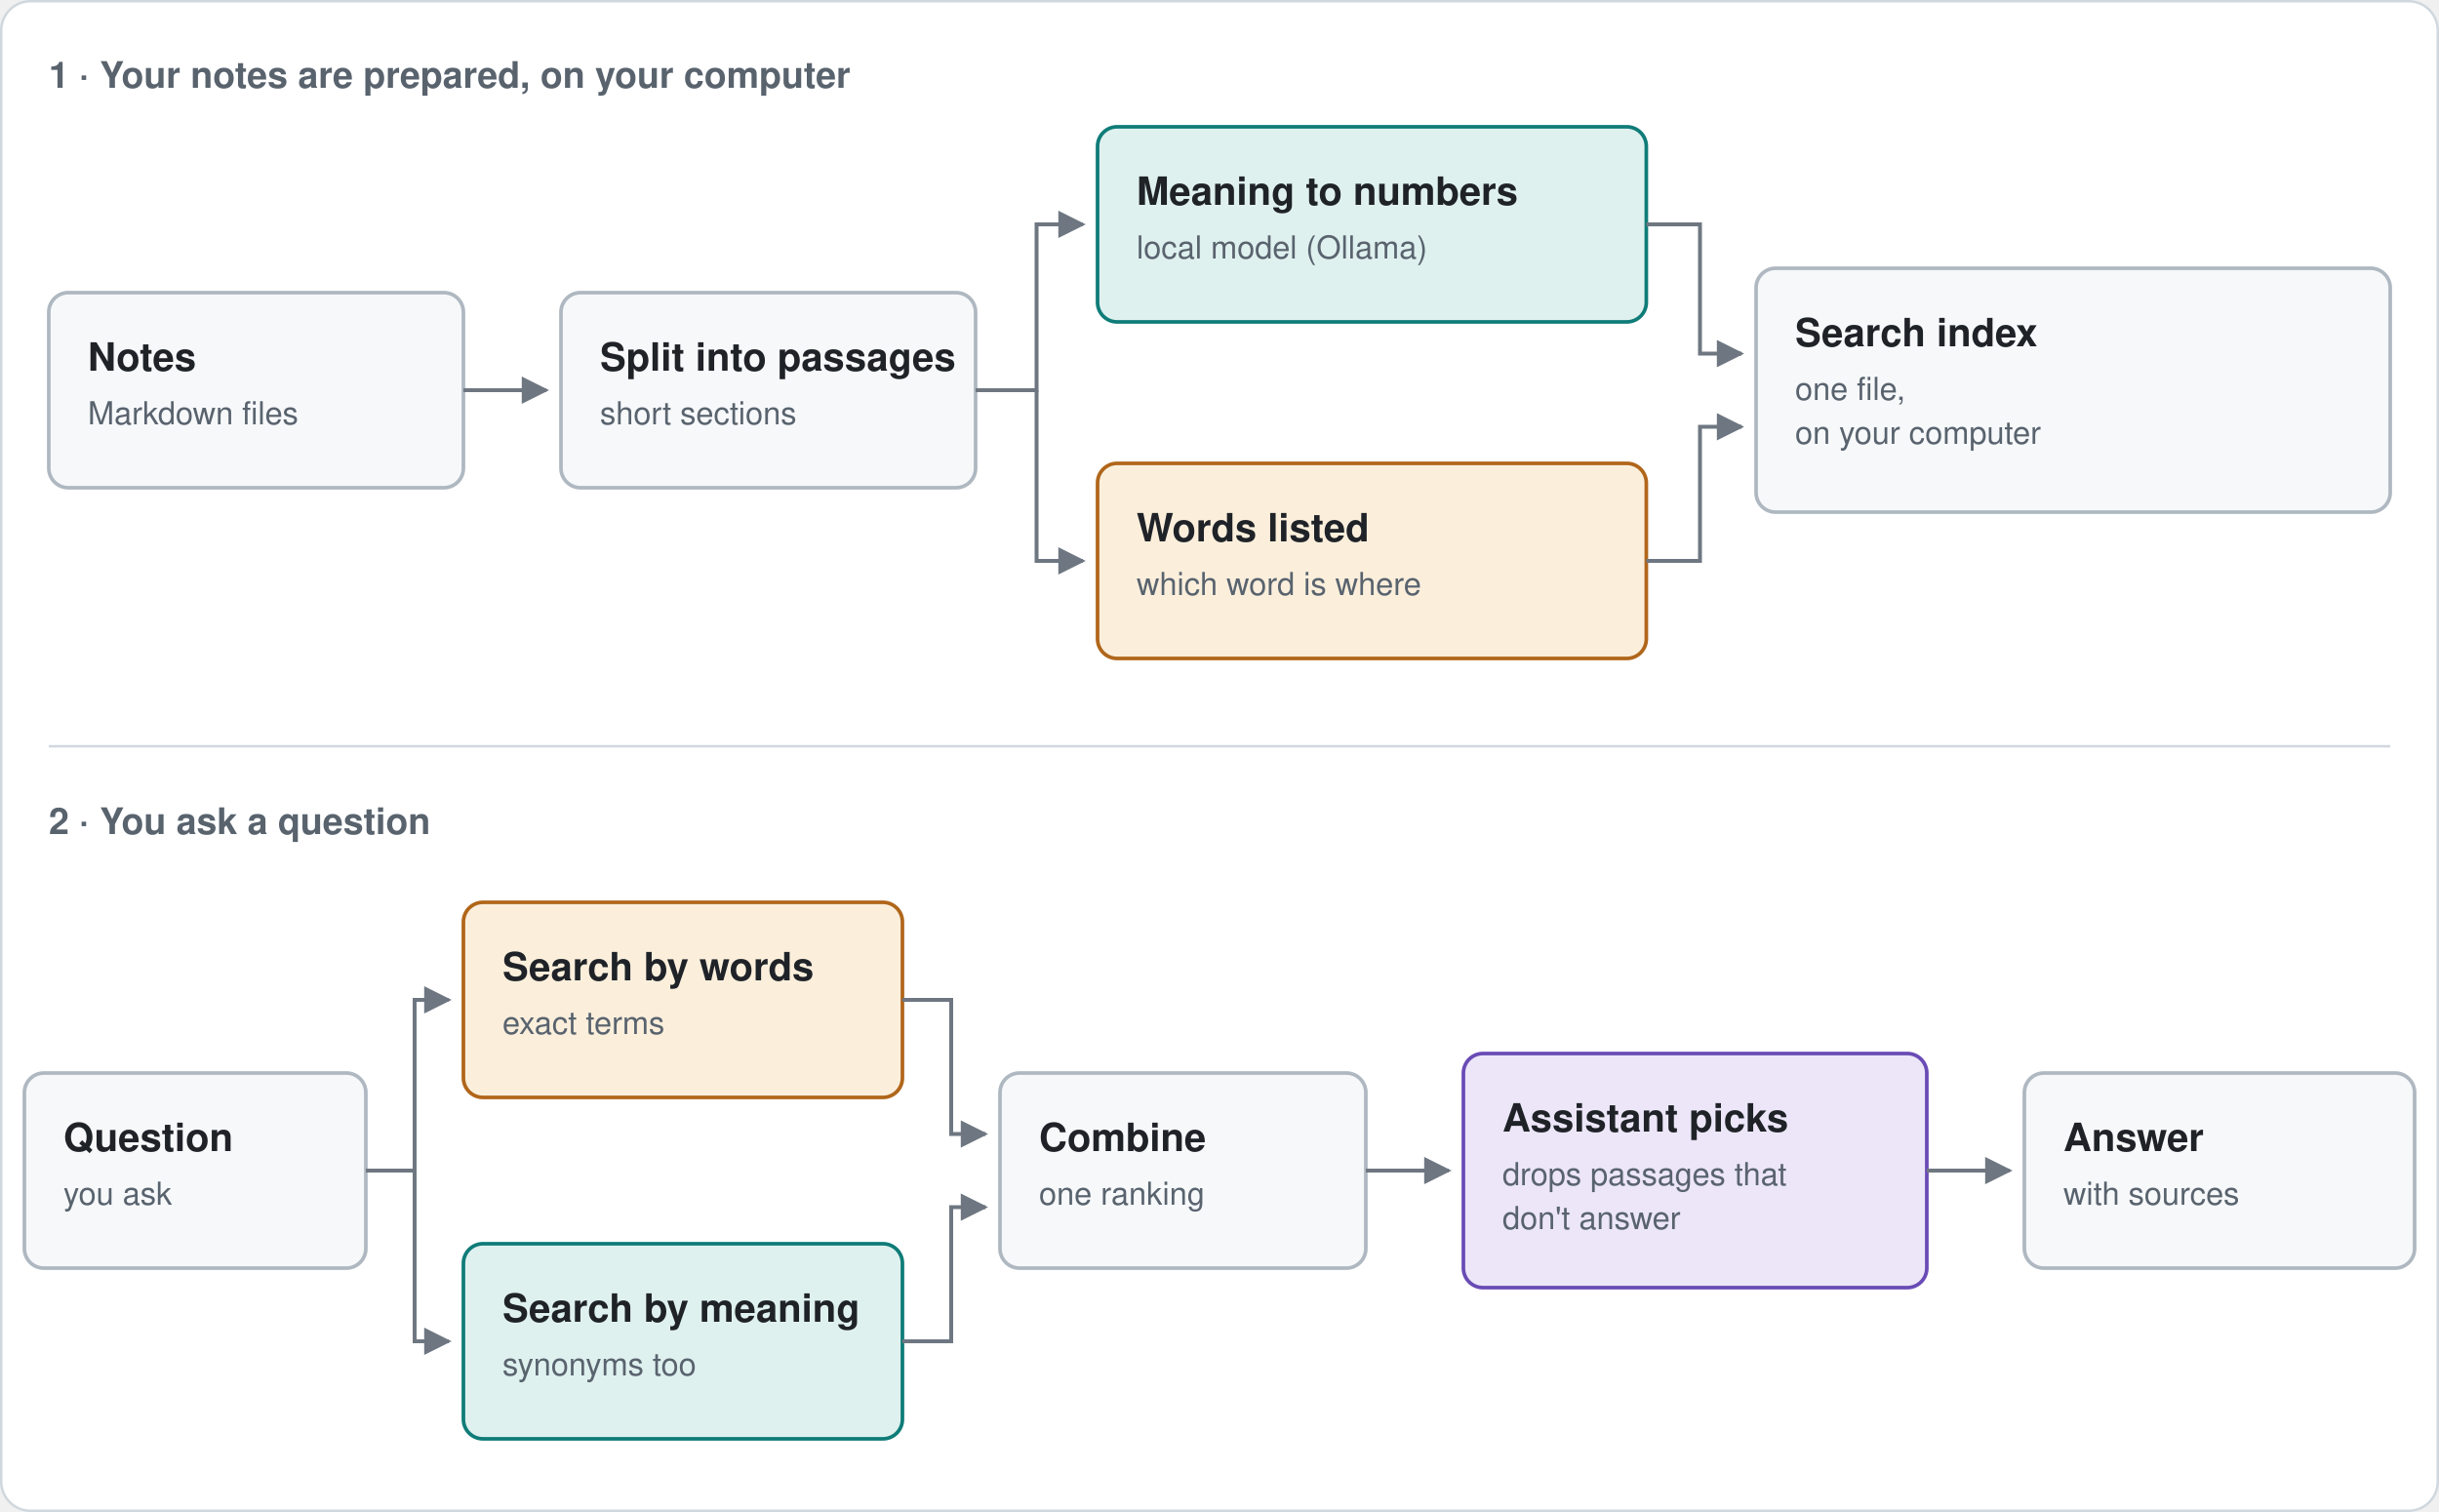
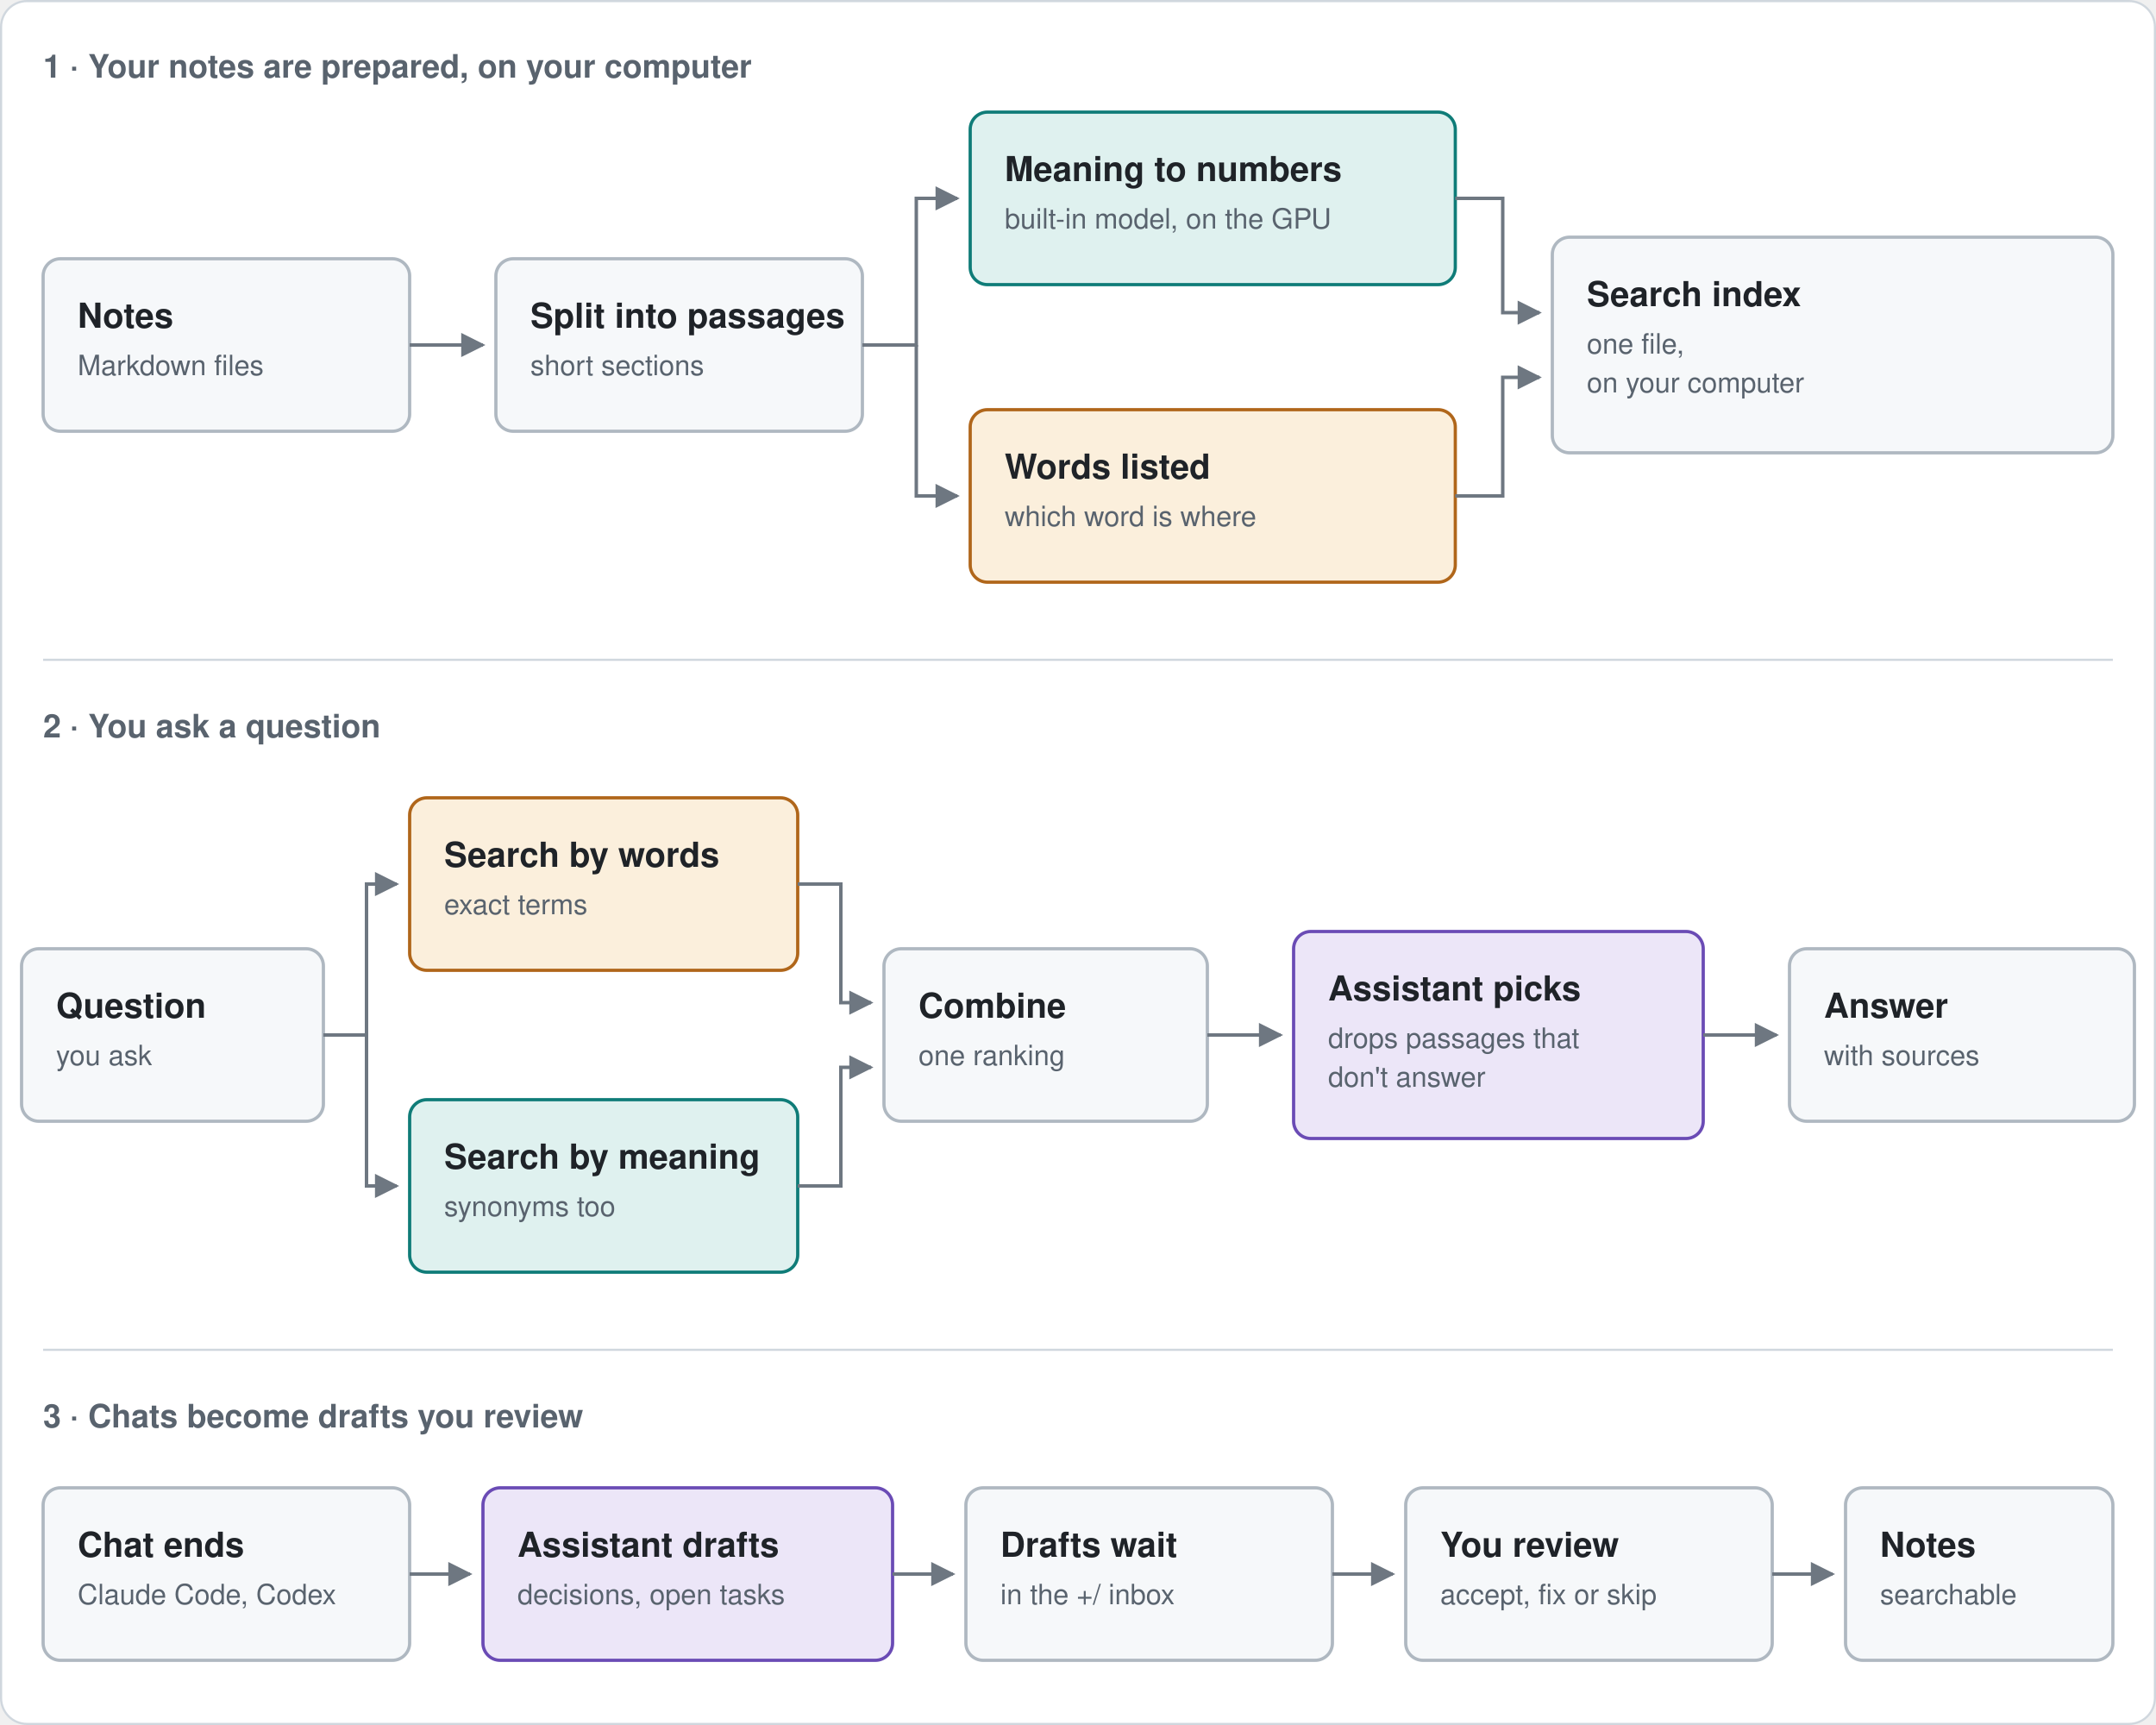
- <svg xmlns="http://www.w3.org/2000/svg" viewBox="0 0 1000 620" width="1000" height="620" role="img" aria-label="How Carry works: notes are split into passages and indexed by words and by meaning on your computer; a question is searched both ways, the results are combined, your assistant keeps the passages that answer and replies with sources.">
+ <svg xmlns="http://www.w3.org/2000/svg" viewBox="0 0 1000 800" width="1000" height="800" role="img" aria-label="How Carry works: notes are split into passages and indexed by words and by meaning on your computer; a question is searched both ways, the results are combined, your assistant keeps the passages that answer and replies with sources. When a chat ends, the assistant drafts its decisions and open tasks into the +/ inbox; you accept, fix or skip each one before it becomes a note.">
  <style>text{font-family:-apple-system,BlinkMacSystemFont,"Segoe UI",Helvetica,Arial,sans-serif;fill:#1f2328}.t{font-size:16px;font-weight:600}.s{font-size:13px;fill:#59636e}.h{font-size:15px;font-weight:600;fill:#59636e}</style>
  <defs>
    <marker id="h" viewBox="0 0 10 10" refX="9" refY="5" markerWidth="7" markerHeight="7" orient="auto">
      <path d="M0 0L10 5L0 10z" fill="#6e7781" />
    </marker>
  </defs>
-   <rect x="0.5" y="0.5" width="999" height="619" rx="12" fill="#ffffff" stroke="#d0d7de" />
+   <rect x="0.5" y="0.5" width="999" height="799" rx="12" fill="#ffffff" stroke="#d0d7de" />
  <text x="20" y="36" class="h">1 · Your notes are prepared, on your computer</text>
  <rect x="20" y="120" width="170" height="80" rx="8" fill="#f6f8fa" stroke="#afb8c1" stroke-width="1.5" />
  <text x="36" y="152" class="t">Notes</text>
  <text x="36" y="174" class="s">Markdown files</text>
  <rect x="230" y="120" width="170" height="80" rx="8" fill="#f6f8fa" stroke="#afb8c1" stroke-width="1.5" />
  <text x="246" y="152" class="t">Split into passages</text>
  <text x="246" y="174" class="s">short sections</text>
  <rect x="450" y="52" width="225" height="80" rx="8" fill="#dff1ef" stroke="#0f7c78" stroke-width="1.5" />
  <text x="466" y="84" class="t">Meaning to numbers</text>
-   <text x="466" y="106" class="s">local model (Ollama)</text>
+   <text x="466" y="106" class="s">built-in model, on the GPU</text>
  <rect x="450" y="190" width="225" height="80" rx="8" fill="#fbefdc" stroke="#b0661a" stroke-width="1.5" />
  <text x="466" y="222" class="t">Words listed</text>
  <text x="466" y="244" class="s">which word is where</text>
  <rect x="720" y="110" width="260" height="100" rx="8" fill="#f6f8fa" stroke="#afb8c1" stroke-width="1.5" />
  <text x="736" y="142" class="t">Search index</text>
  <text x="736" y="164" class="s">one file,</text>
  <text x="736" y="182" class="s">on your computer</text>
  <path d="M190 160H224" fill="none" stroke="#6e7781" stroke-width="1.6" marker-end="url(#h)" />
  <path d="M400 160H425V92H444" fill="none" stroke="#6e7781" stroke-width="1.6" marker-end="url(#h)" />
  <path d="M425 160V230H444" fill="none" stroke="#6e7781" stroke-width="1.6" marker-end="url(#h)" />
  <path d="M675 92H697V145H714" fill="none" stroke="#6e7781" stroke-width="1.6" marker-end="url(#h)" />
  <path d="M675 230H697V175H714" fill="none" stroke="#6e7781" stroke-width="1.6" marker-end="url(#h)" />
  <line x1="20" y1="306" x2="980" y2="306" stroke="#d0d7de" />
  <text x="20" y="342" class="h">2 · You ask a question</text>
  <rect x="10" y="440" width="140" height="80" rx="8" fill="#f6f8fa" stroke="#afb8c1" stroke-width="1.5" />
  <text x="26" y="472" class="t">Question</text>
  <text x="26" y="494" class="s">you ask</text>
  <rect x="190" y="370" width="180" height="80" rx="8" fill="#fbefdc" stroke="#b0661a" stroke-width="1.5" />
  <text x="206" y="402" class="t">Search by words</text>
  <text x="206" y="424" class="s">exact terms</text>
  <rect x="190" y="510" width="180" height="80" rx="8" fill="#dff1ef" stroke="#0f7c78" stroke-width="1.5" />
  <text x="206" y="542" class="t">Search by meaning</text>
  <text x="206" y="564" class="s">synonyms too</text>
  <rect x="410" y="440" width="150" height="80" rx="8" fill="#f6f8fa" stroke="#afb8c1" stroke-width="1.5" />
  <text x="426" y="472" class="t">Combine</text>
  <text x="426" y="494" class="s">one ranking</text>
  <rect x="600" y="432" width="190" height="96" rx="8" fill="#ece6f8" stroke="#6a4bb5" stroke-width="1.5" />
  <text x="616" y="464" class="t">Assistant picks</text>
  <text x="616" y="486" class="s">drops passages that</text>
  <text x="616" y="504" class="s">don't answer</text>
  <rect x="830" y="440" width="160" height="80" rx="8" fill="#f6f8fa" stroke="#afb8c1" stroke-width="1.5" />
  <text x="846" y="472" class="t">Answer</text>
  <text x="846" y="494" class="s">with sources</text>
  <path d="M150 480H170V410H184" fill="none" stroke="#6e7781" stroke-width="1.6" marker-end="url(#h)" />
  <path d="M170 480V550H184" fill="none" stroke="#6e7781" stroke-width="1.6" marker-end="url(#h)" />
  <path d="M370 410H390V465H404" fill="none" stroke="#6e7781" stroke-width="1.6" marker-end="url(#h)" />
  <path d="M370 550H390V495H404" fill="none" stroke="#6e7781" stroke-width="1.6" marker-end="url(#h)" />
  <path d="M560 480H594" fill="none" stroke="#6e7781" stroke-width="1.6" marker-end="url(#h)" />
  <path d="M790 480H824" fill="none" stroke="#6e7781" stroke-width="1.6" marker-end="url(#h)" />
+   <line x1="20" y1="626" x2="980" y2="626" stroke="#d0d7de" />
+   <text x="20" y="662" class="h">3 · Chats become drafts you review</text>
+   <rect x="20" y="690" width="170" height="80" rx="8" fill="#f6f8fa" stroke="#afb8c1" stroke-width="1.5" />
+   <text x="36" y="722" class="t">Chat ends</text>
+   <text x="36" y="744" class="s">Claude Code, Codex</text>
+   <rect x="224" y="690" width="190" height="80" rx="8" fill="#ece6f8" stroke="#6a4bb5" stroke-width="1.5" />
+   <text x="240" y="722" class="t">Assistant drafts</text>
+   <text x="240" y="744" class="s">decisions, open tasks</text>
+   <rect x="448" y="690" width="170" height="80" rx="8" fill="#f6f8fa" stroke="#afb8c1" stroke-width="1.5" />
+   <text x="464" y="722" class="t">Drafts wait</text>
+   <text x="464" y="744" class="s">in the +/ inbox</text>
+   <rect x="652" y="690" width="170" height="80" rx="8" fill="#f6f8fa" stroke="#afb8c1" stroke-width="1.5" />
+   <text x="668" y="722" class="t">You review</text>
+   <text x="668" y="744" class="s">accept, fix or skip</text>
+   <rect x="856" y="690" width="124" height="80" rx="8" fill="#f6f8fa" stroke="#afb8c1" stroke-width="1.5" />
+   <text x="872" y="722" class="t">Notes</text>
+   <text x="872" y="744" class="s">searchable</text>
+   <path d="M190 730H218" fill="none" stroke="#6e7781" stroke-width="1.6" marker-end="url(#h)" />
+   <path d="M414 730H442" fill="none" stroke="#6e7781" stroke-width="1.6" marker-end="url(#h)" />
+   <path d="M618 730H646" fill="none" stroke="#6e7781" stroke-width="1.6" marker-end="url(#h)" />
+   <path d="M822 730H850" fill="none" stroke="#6e7781" stroke-width="1.6" marker-end="url(#h)" />
</svg>
